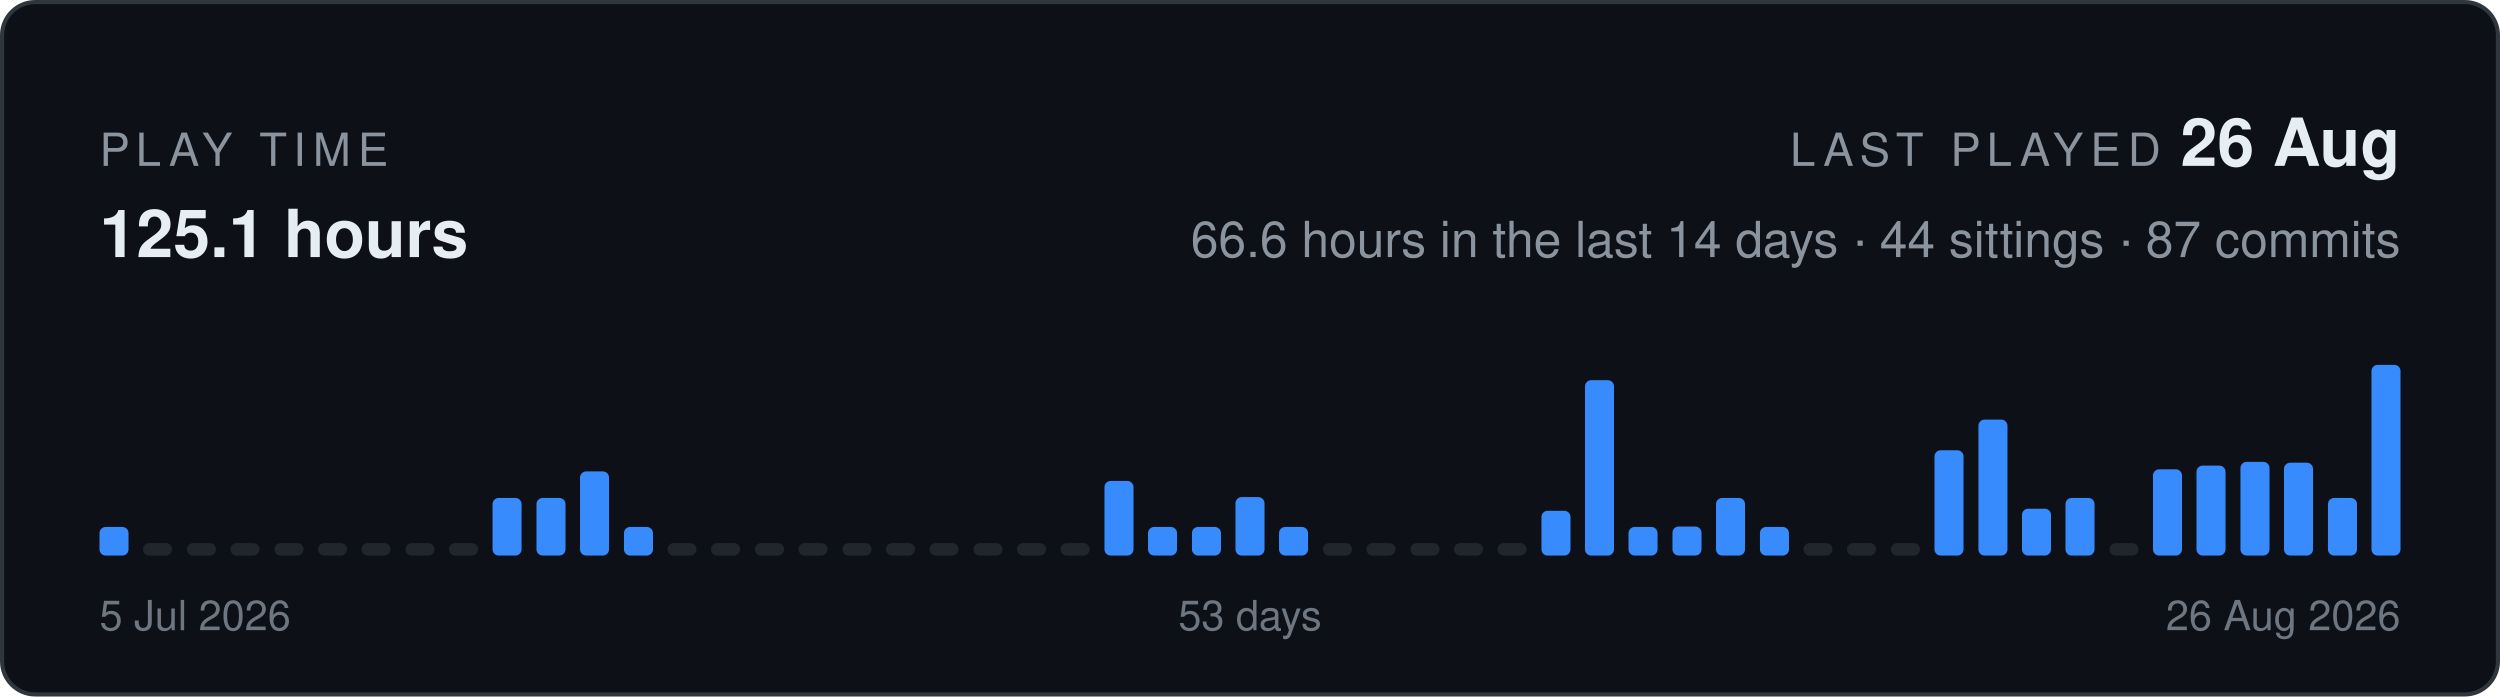
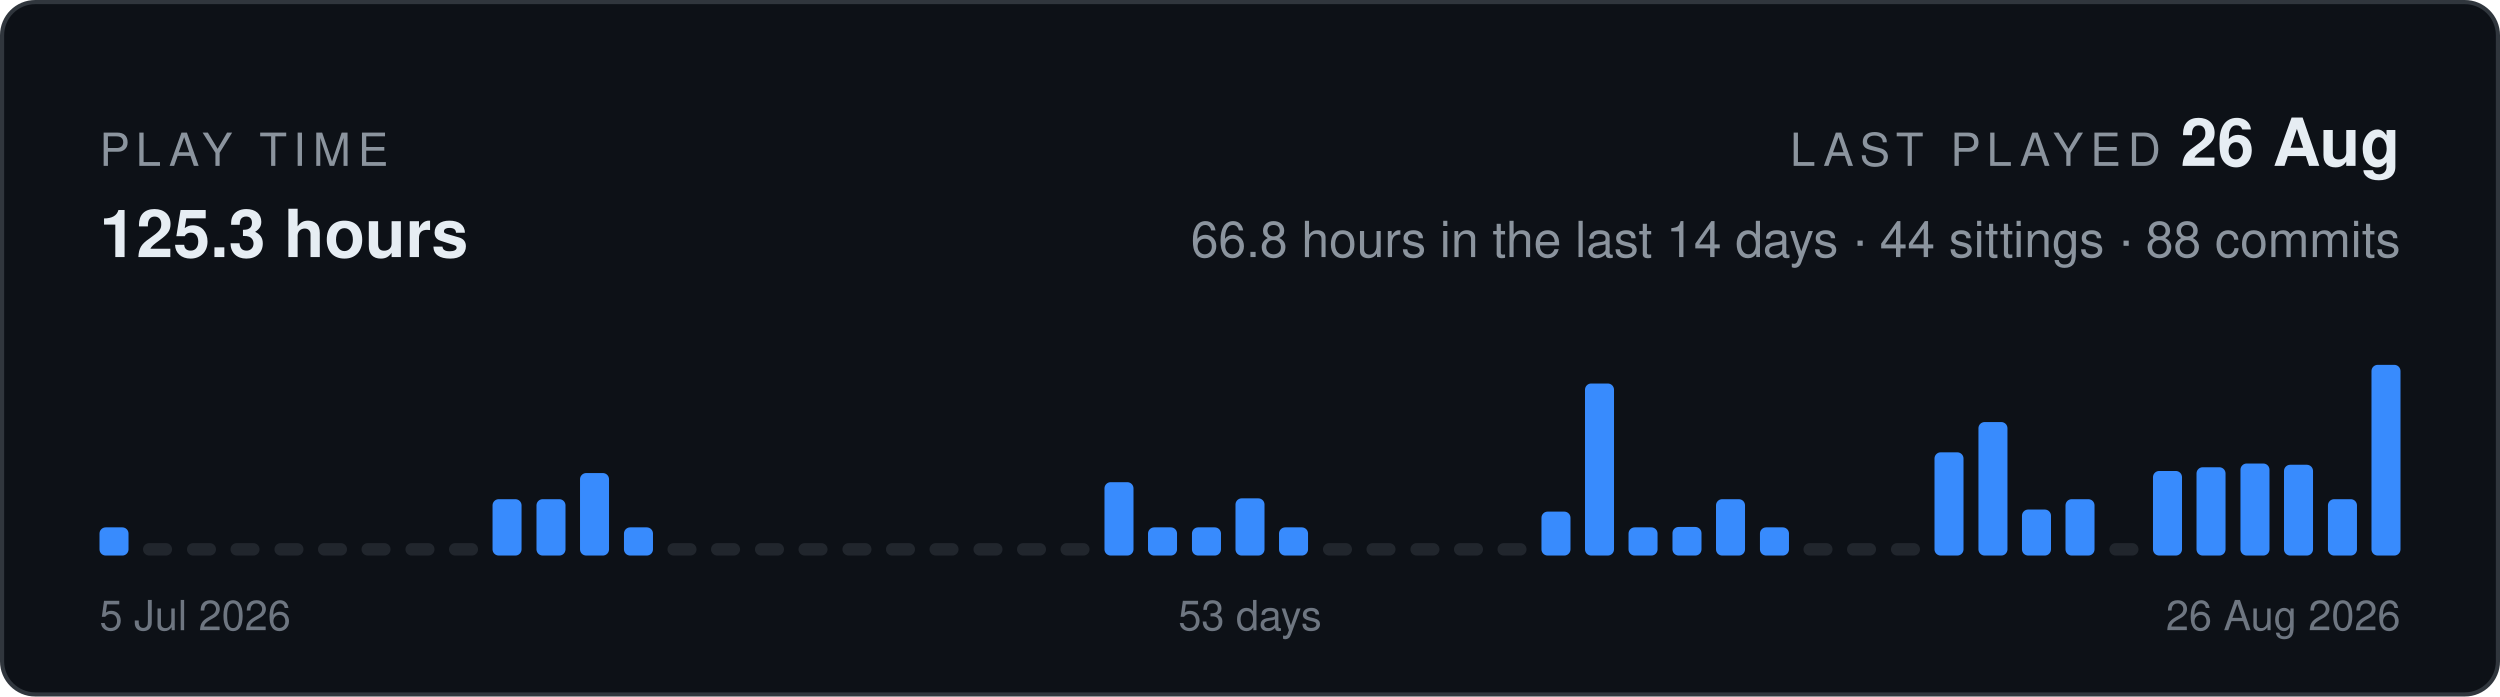
- <svg xmlns="http://www.w3.org/2000/svg" width="603" height="168" viewBox="0 0 603 168" role="img" aria-label="Play time: 125.1 hours over 87 commits, last played 26 Aug">
+ <svg xmlns="http://www.w3.org/2000/svg" width="603" height="168" viewBox="0 0 603 168" role="img" aria-label="Play time: 125.3 hours over 88 commits, last played 26 Aug">
  <style>
    .card { fill: #0d1117; stroke: #30363d }
    text { font-family: -apple-system, BlinkMacSystemFont, "Segoe UI", Helvetica, Arial, sans-serif }
    .label { font-size: 11px; letter-spacing: 1.7px; fill: #8b949e }
    .stat { font-size: 16px; font-weight: 600; letter-spacing: normal; fill: #e6edf3 }
    .note { font-size: 12px; fill: #8b949e }
    .axis { font-size: 10px; fill: #6e7681 }
    .bar { fill: #388bfd }
    .bar-quiet { fill: #21262d }
  </style>
  <rect class="card" x="0.5" y="0.5" width="602" height="167" rx="8" />
  <text class="label" x="24" y="40">PLAY TIME</text>
-   <text class="stat" x="24" y="62">125.1 hours</text>
+   <text class="stat" x="24" y="62">125.3 hours</text>
  <text class="label" x="579" y="40" text-anchor="end">LAST PLAYED <tspan class="stat">26 Aug</tspan>
  </text>
-   <text class="note" x="579" y="62" text-anchor="end">66.6 hours in the last 14 days   ·   44 sittings   ·   87 commits</text>
-   <rect class="bar" x="24.0" y="127.1" width="7" height="6.9" rx="1.5" />
+   <text class="note" x="579" y="62" text-anchor="end">66.8 hours in the last 14 days   ·   44 sittings   ·   88 commits</text>
+   <rect class="bar" x="24.0" y="127.2" width="7" height="6.8" rx="1.5" />
  <rect class="bar-quiet" x="34.5" y="131.0" width="7" height="3.0" rx="1.5" />
  <rect class="bar-quiet" x="45.1" y="131.0" width="7" height="3.0" rx="1.5" />
  <rect class="bar-quiet" x="55.6" y="131.0" width="7" height="3.0" rx="1.5" />
  <rect class="bar-quiet" x="66.2" y="131.0" width="7" height="3.0" rx="1.5" />
  <rect class="bar-quiet" x="76.7" y="131.0" width="7" height="3.0" rx="1.5" />
  <rect class="bar-quiet" x="87.2" y="131.0" width="7" height="3.0" rx="1.5" />
  <rect class="bar-quiet" x="97.8" y="131.0" width="7" height="3.0" rx="1.5" />
  <rect class="bar-quiet" x="108.3" y="131.0" width="7" height="3.0" rx="1.5" />
-   <rect class="bar" x="118.8" y="120.1" width="7" height="13.9" rx="1.5" />
-   <rect class="bar" x="129.4" y="120.1" width="7" height="13.9" rx="1.5" />
-   <rect class="bar" x="139.9" y="113.7" width="7" height="20.3" rx="1.5" />
-   <rect class="bar" x="150.5" y="127.1" width="7" height="6.9" rx="1.5" />
+   <rect class="bar" x="118.8" y="120.4" width="7" height="13.6" rx="1.5" />
+   <rect class="bar" x="129.4" y="120.4" width="7" height="13.6" rx="1.5" />
+   <rect class="bar" x="139.9" y="114.1" width="7" height="19.9" rx="1.5" />
+   <rect class="bar" x="150.5" y="127.2" width="7" height="6.8" rx="1.5" />
  <rect class="bar-quiet" x="161.0" y="131.0" width="7" height="3.0" rx="1.5" />
  <rect class="bar-quiet" x="171.5" y="131.0" width="7" height="3.0" rx="1.5" />
  <rect class="bar-quiet" x="182.1" y="131.0" width="7" height="3.0" rx="1.5" />
  <rect class="bar-quiet" x="192.6" y="131.0" width="7" height="3.0" rx="1.5" />
  <rect class="bar-quiet" x="203.2" y="131.0" width="7" height="3.0" rx="1.5" />
  <rect class="bar-quiet" x="213.7" y="131.0" width="7" height="3.0" rx="1.5" />
  <rect class="bar-quiet" x="224.2" y="131.0" width="7" height="3.0" rx="1.5" />
  <rect class="bar-quiet" x="234.8" y="131.0" width="7" height="3.0" rx="1.5" />
  <rect class="bar-quiet" x="245.3" y="131.0" width="7" height="3.0" rx="1.5" />
  <rect class="bar-quiet" x="255.8" y="131.0" width="7" height="3.0" rx="1.5" />
-   <rect class="bar" x="266.4" y="116.0" width="7" height="18.0" rx="1.5" />
-   <rect class="bar" x="276.9" y="127.1" width="7" height="6.9" rx="1.5" />
-   <rect class="bar" x="287.5" y="127.1" width="7" height="6.9" rx="1.5" />
-   <rect class="bar" x="298.0" y="119.9" width="7" height="14.1" rx="1.5" />
-   <rect class="bar" x="308.5" y="127.1" width="7" height="6.9" rx="1.5" />
+   <rect class="bar" x="266.4" y="116.3" width="7" height="17.7" rx="1.5" />
+   <rect class="bar" x="276.9" y="127.2" width="7" height="6.8" rx="1.5" />
+   <rect class="bar" x="287.5" y="127.2" width="7" height="6.8" rx="1.5" />
+   <rect class="bar" x="298.0" y="120.2" width="7" height="13.8" rx="1.5" />
+   <rect class="bar" x="308.5" y="127.2" width="7" height="6.8" rx="1.5" />
  <rect class="bar-quiet" x="319.1" y="131.0" width="7" height="3.0" rx="1.5" />
  <rect class="bar-quiet" x="329.6" y="131.0" width="7" height="3.0" rx="1.5" />
  <rect class="bar-quiet" x="340.2" y="131.0" width="7" height="3.0" rx="1.5" />
  <rect class="bar-quiet" x="350.7" y="131.0" width="7" height="3.0" rx="1.5" />
  <rect class="bar-quiet" x="361.2" y="131.0" width="7" height="3.0" rx="1.5" />
-   <rect class="bar" x="371.8" y="123.2" width="7" height="10.8" rx="1.5" />
-   <rect class="bar" x="382.3" y="91.7" width="7" height="42.3" rx="1.5" />
-   <rect class="bar" x="392.8" y="127.1" width="7" height="6.9" rx="1.5" />
-   <rect class="bar" x="403.4" y="127.0" width="7" height="7.0" rx="1.5" />
-   <rect class="bar" x="413.9" y="120.1" width="7" height="13.9" rx="1.5" />
-   <rect class="bar" x="424.5" y="127.1" width="7" height="6.9" rx="1.5" />
+   <rect class="bar" x="371.8" y="123.4" width="7" height="10.6" rx="1.5" />
+   <rect class="bar" x="382.3" y="92.5" width="7" height="41.5" rx="1.5" />
+   <rect class="bar" x="392.8" y="127.2" width="7" height="6.8" rx="1.5" />
+   <rect class="bar" x="403.4" y="127.1" width="7" height="6.9" rx="1.5" />
+   <rect class="bar" x="413.9" y="120.4" width="7" height="13.6" rx="1.5" />
+   <rect class="bar" x="424.5" y="127.2" width="7" height="6.8" rx="1.5" />
  <rect class="bar-quiet" x="435.0" y="131.0" width="7" height="3.0" rx="1.5" />
  <rect class="bar-quiet" x="445.5" y="131.0" width="7" height="3.0" rx="1.5" />
  <rect class="bar-quiet" x="456.1" y="131.0" width="7" height="3.0" rx="1.5" />
-   <rect class="bar" x="466.6" y="108.6" width="7" height="25.4" rx="1.5" />
-   <rect class="bar" x="477.2" y="101.2" width="7" height="32.8" rx="1.5" />
-   <rect class="bar" x="487.7" y="122.7" width="7" height="11.3" rx="1.5" />
-   <rect class="bar" x="498.2" y="120.1" width="7" height="13.9" rx="1.5" />
+   <rect class="bar" x="466.6" y="109.1" width="7" height="24.9" rx="1.5" />
+   <rect class="bar" x="477.2" y="101.8" width="7" height="32.2" rx="1.5" />
+   <rect class="bar" x="487.7" y="122.9" width="7" height="11.1" rx="1.5" />
+   <rect class="bar" x="498.2" y="120.4" width="7" height="13.6" rx="1.5" />
  <rect class="bar-quiet" x="508.8" y="131.0" width="7" height="3.0" rx="1.5" />
-   <rect class="bar" x="519.3" y="113.2" width="7" height="20.8" rx="1.5" />
-   <rect class="bar" x="529.8" y="112.3" width="7" height="21.7" rx="1.5" />
-   <rect class="bar" x="540.4" y="111.4" width="7" height="22.6" rx="1.5" />
-   <rect class="bar" x="550.9" y="111.6" width="7" height="22.4" rx="1.5" />
-   <rect class="bar" x="561.5" y="120.1" width="7" height="13.9" rx="1.5" />
+   <rect class="bar" x="519.3" y="113.6" width="7" height="20.4" rx="1.5" />
+   <rect class="bar" x="529.8" y="112.7" width="7" height="21.3" rx="1.5" />
+   <rect class="bar" x="540.4" y="111.8" width="7" height="22.2" rx="1.5" />
+   <rect class="bar" x="550.9" y="112.1" width="7" height="21.9" rx="1.5" />
+   <rect class="bar" x="561.5" y="120.4" width="7" height="13.6" rx="1.5" />
  <rect class="bar" x="572.0" y="88.0" width="7" height="46.0" rx="1.5" />
  <text class="axis" x="24" y="152">5 Jul 2026</text>
  <text class="axis" x="301.5" y="152" text-anchor="middle">53 days</text>
  <text class="axis" x="579" y="152" text-anchor="end">26 Aug 2026</text>
</svg>
